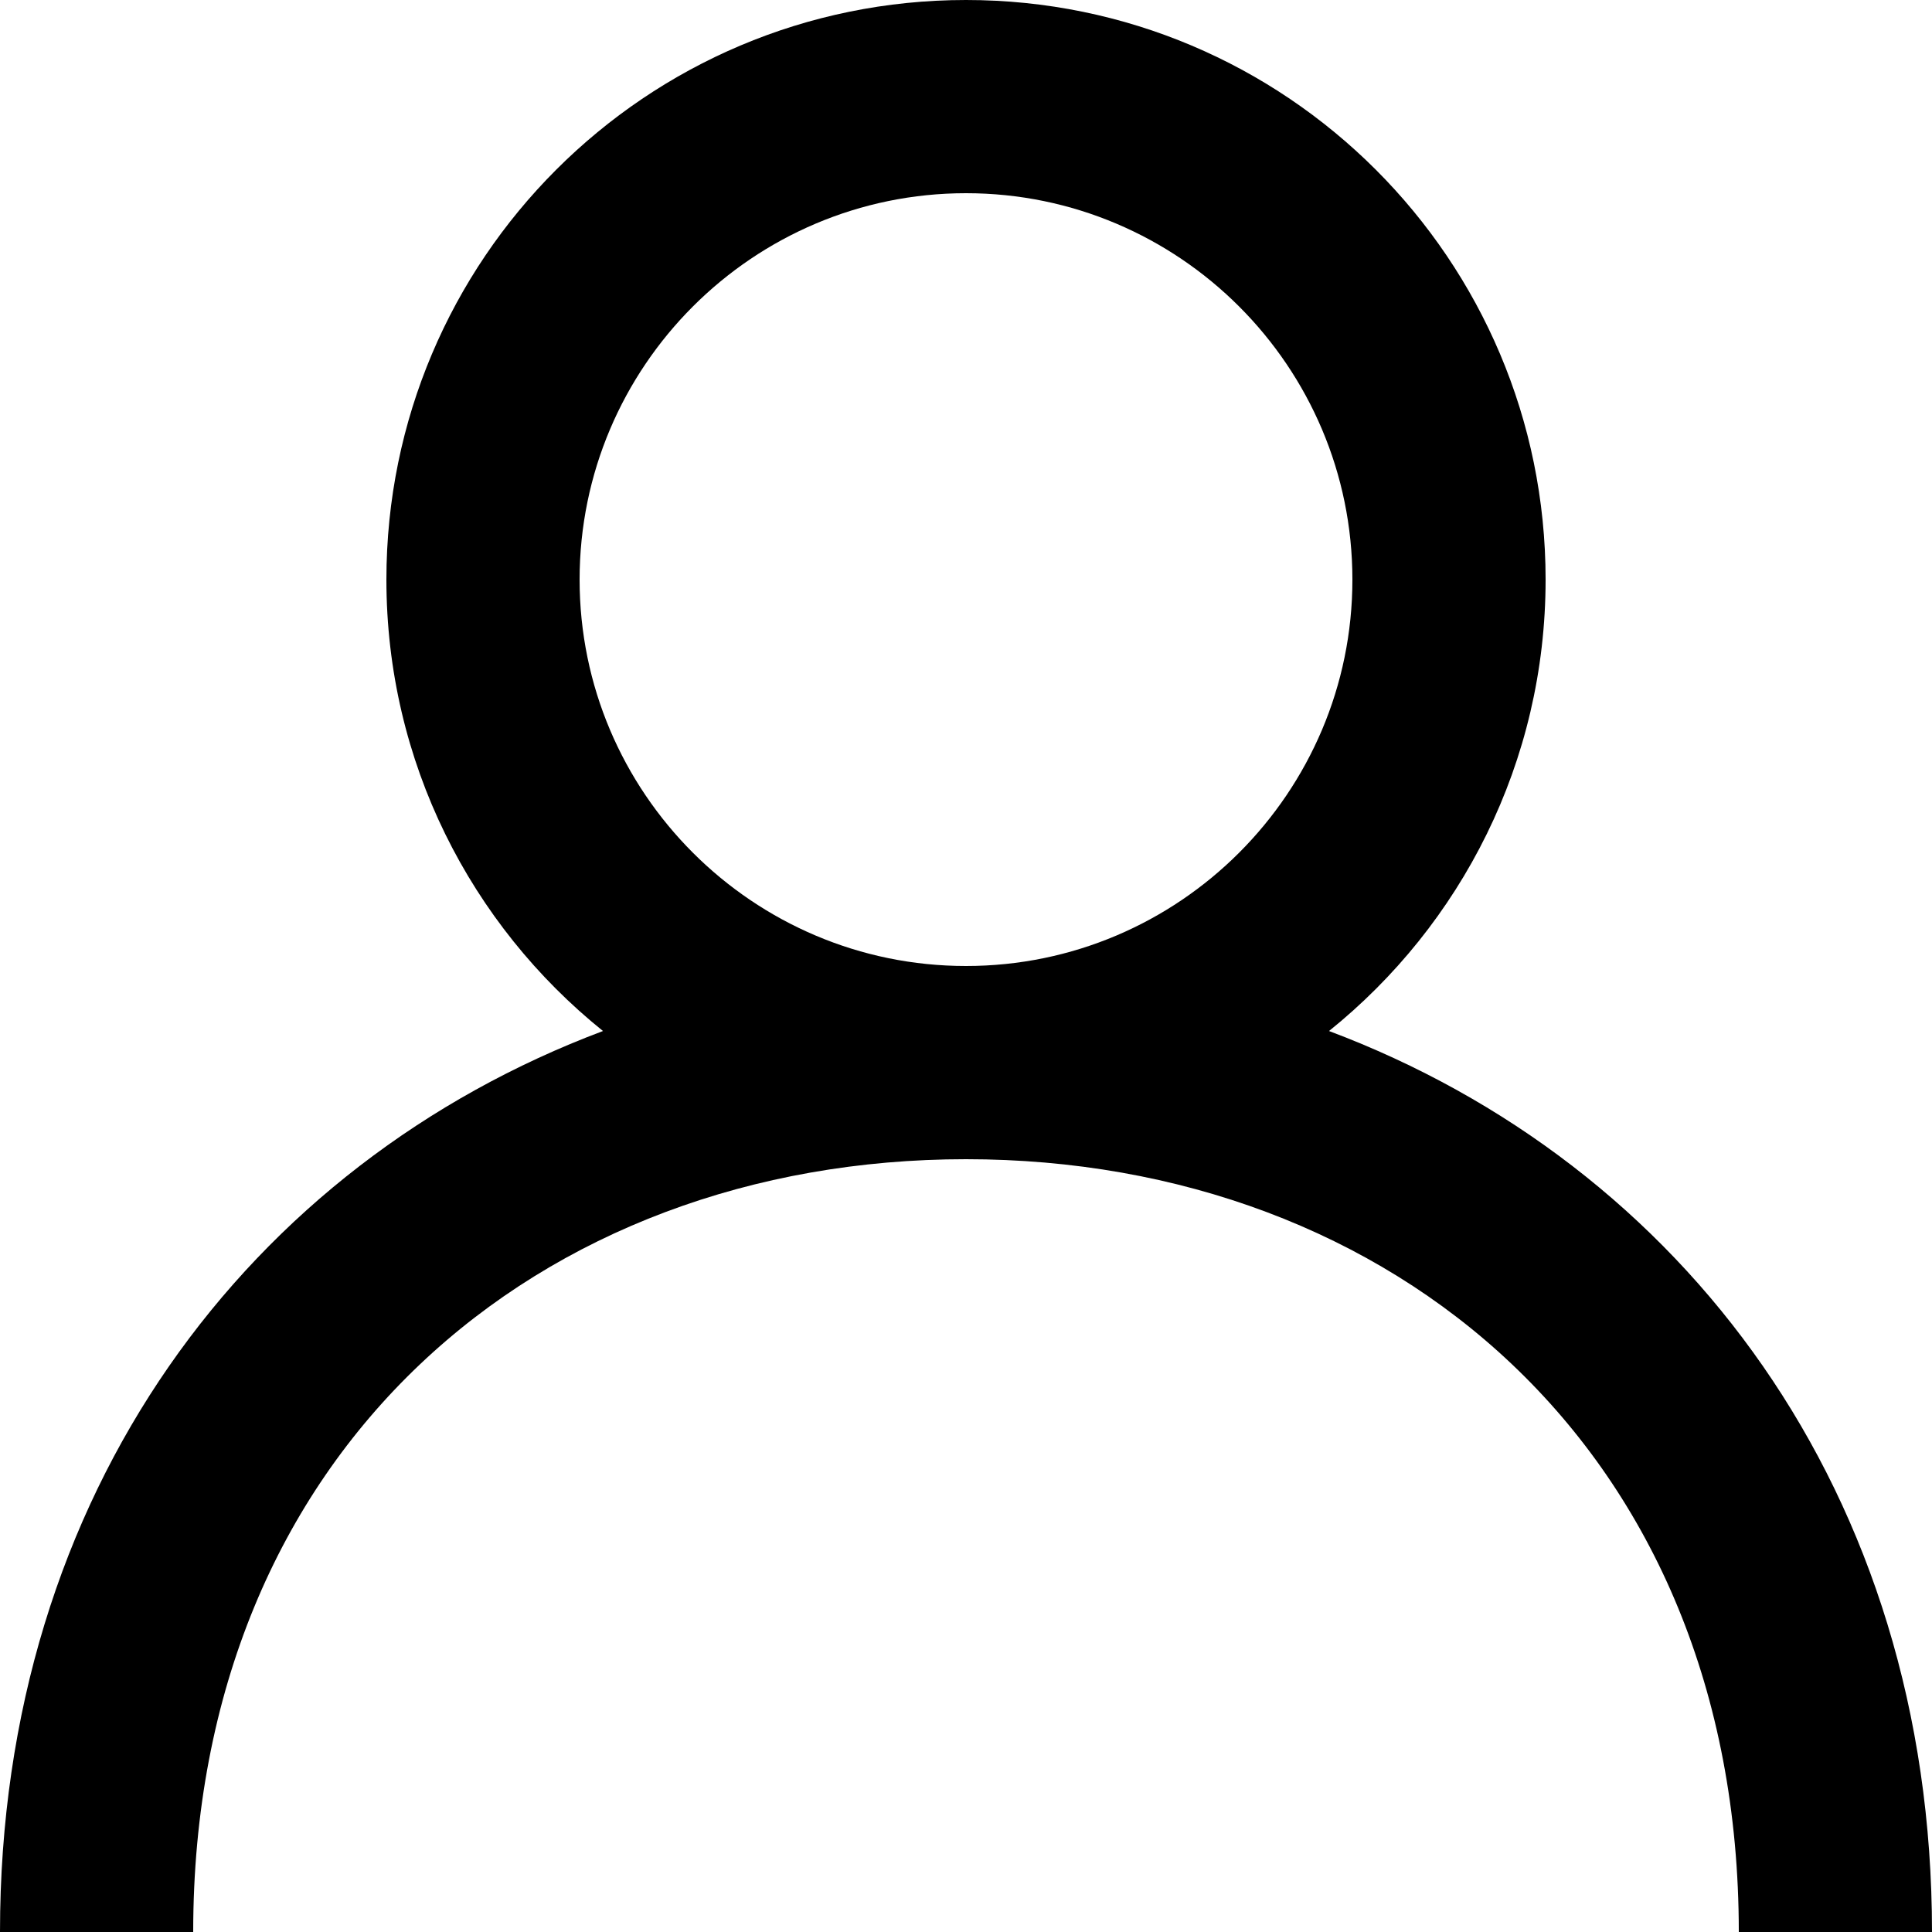
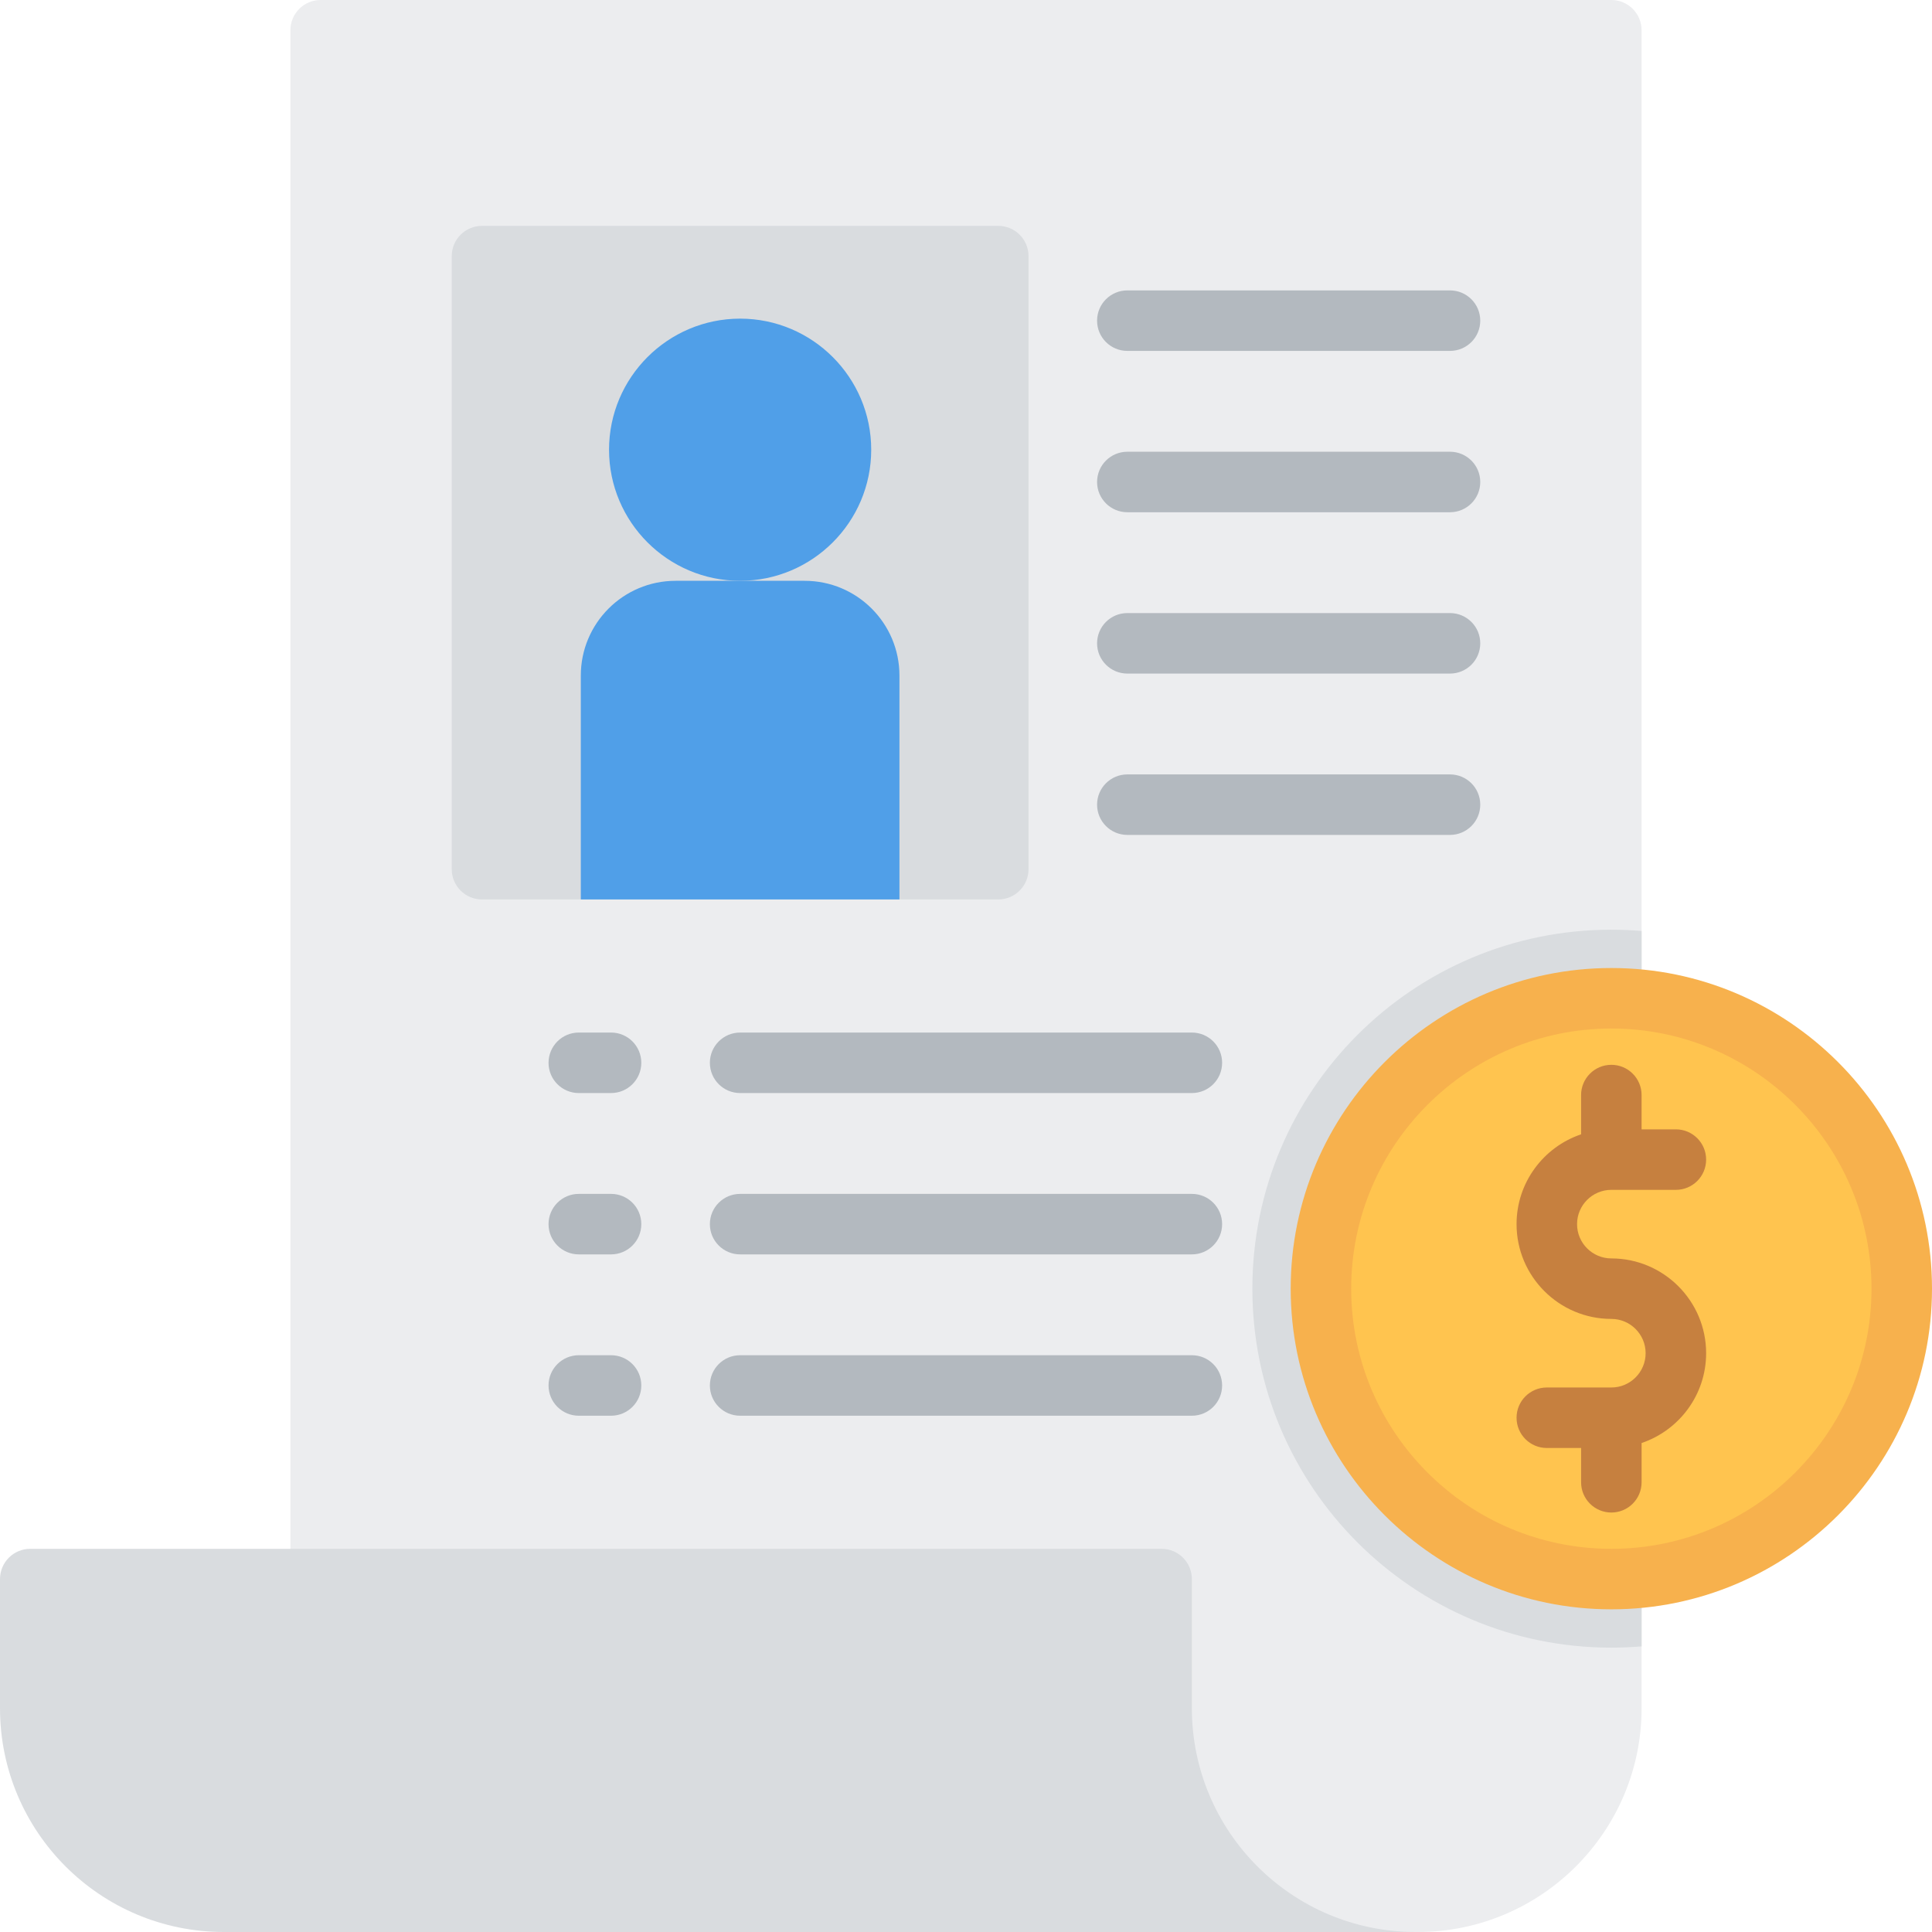
- <svg xmlns="http://www.w3.org/2000/svg" width="800px" height="800px" viewBox="0 0 20 20" version="1.1">
-   <defs>
- 
- </defs>
-   <g id="Page-1" stroke="none" stroke-width="1" fill="none" fill-rule="evenodd">
-     <g id="Dribbble-Light-Preview" transform="translate(-420, -2159)" fill="#000000">
-       <g id="icons" transform="translate(56, 160)">
-         <path d="M374,2009 C371.794,2009 370,2007.206 370,2005 C370,2002.794 371.794,2001 374,2001 C376.206,2001 378,2002.794 378,2005 C378,2007.206 376.206,2009 374,2009 M377.758,2009.673 C379.124,2008.574 380,2006.89 380,2005 C380,2001.686 377.314,1999 374,1999 C370.686,1999 368,2001.686 368,2005 C368,2006.89 368.876,2008.574 370.242,2009.673 C366.583,2011.048 364,2014.445 364,2019 L366,2019 C366,2014 369.589,2011 374,2011 C378.411,2011 382,2014 382,2019 L384,2019 C384,2014.445 381.417,2011.048 377.758,2009.673" id="profile-[#1335]">
- 
- </path>
-       </g>
-     </g>
+ <svg xmlns="http://www.w3.org/2000/svg" height="800px" width="800px" version="1.1" id="Layer_1" viewBox="0 0 512 512" xml:space="preserve">
+   <path style="fill:#ECEDEF;" d="M427.023,0H84.977c-4.428,0-8.017,3.588-8.017,8.017v495.967c0,4.428,3.588,8.017,8.017,8.017  h290.739c32.711,0,59.324-26.612,59.324-59.324V8.017C435.04,3.588,431.451,0,427.023,0z" />
+   <g>
+     <path style="fill:#D9DCDF;" d="M427.023,246.38c-52.539,0-95.132,42.592-95.132,95.132s42.592,95.132,95.132,95.132   c2.7,0,5.373-0.119,8.017-0.339V246.719C432.396,246.499,429.723,246.38,427.023,246.38z" />
+     <path style="fill:#D9DCDF;" d="M315.858,452.676v-34.205c0-4.427-3.589-8.017-8.017-8.017H8.017c-4.427,0-8.017,3.589-8.017,8.017   v34.205C0,485.44,26.56,512,59.324,512h315.858C342.418,512,315.858,485.44,315.858,452.676z" />
+     <path style="fill:#D9DCDF;" d="M264.551,59.858H127.733c-4.428,0-8.017,3.588-8.017,8.017v162.472c0,4.428,3.588,8.017,8.017,8.017   h136.818c4.428,0,8.017-3.588,8.017-8.017V67.875C272.568,63.446,268.98,59.858,264.551,59.858z" />
  </g>
+   <g>
+     <path style="fill:#509FE8;" d="M196.142,153.921c19.156,0,34.739-15.583,34.739-34.739s-15.583-34.739-34.739-34.739   s-34.739,15.583-34.739,34.739S176.986,153.921,196.142,153.921z" />
+     <path style="fill:#509FE8;" d="M213.244,153.921H179.04c-13.873,0-25.119,11.246-25.119,25.119v59.324h84.443V179.04   C238.363,165.167,227.117,153.921,213.244,153.921z" />
+   </g>
+   <g>
+     <path style="fill:#B3B9BF;" d="M384.267,92.994h-85.512c-4.428,0-8.017-3.588-8.017-8.017c0-4.428,3.588-8.017,8.017-8.017h85.512   c4.428,0,8.017,3.588,8.017,8.017C392.284,89.405,388.696,92.994,384.267,92.994z" />
+     <path style="fill:#B3B9BF;" d="M384.267,135.749h-85.512c-4.428,0-8.017-3.588-8.017-8.017c0-4.428,3.588-8.017,8.017-8.017h85.512   c4.428,0,8.017,3.588,8.017,8.017C392.284,132.161,388.696,135.749,384.267,135.749z" />
+     <path style="fill:#B3B9BF;" d="M384.267,178.505h-85.512c-4.428,0-8.017-3.588-8.017-8.017c0-4.428,3.588-8.017,8.017-8.017h85.512   c4.428,0,8.017,3.588,8.017,8.017C392.284,174.917,388.696,178.505,384.267,178.505z" />
+     <path style="fill:#B3B9BF;" d="M384.267,221.261h-85.512c-4.428,0-8.017-3.588-8.017-8.017s3.588-8.017,8.017-8.017h85.512   c4.428,0,8.017,3.588,8.017,8.017S388.696,221.261,384.267,221.261z" />
+     <path style="fill:#B3B9BF;" d="M161.937,289.67h-8.551c-4.428,0-8.017-3.588-8.017-8.017s3.588-8.017,8.017-8.017h8.551   c4.428,0,8.017,3.588,8.017,8.017S166.366,289.67,161.937,289.67z" />
+     <path style="fill:#B3B9BF;" d="M315.858,289.67H196.142c-4.428,0-8.017-3.588-8.017-8.017s3.588-8.017,8.017-8.017h119.716   c4.428,0,8.017,3.588,8.017,8.017S320.286,289.67,315.858,289.67z" />
+     <path style="fill:#B3B9BF;" d="M161.937,332.426h-8.551c-4.428,0-8.017-3.588-8.017-8.017c0-4.428,3.588-8.017,8.017-8.017h8.551   c4.428,0,8.017,3.588,8.017,8.017C169.954,328.838,166.366,332.426,161.937,332.426z" />
+     <path style="fill:#B3B9BF;" d="M315.858,332.426H196.142c-4.428,0-8.017-3.588-8.017-8.017c0-4.428,3.588-8.017,8.017-8.017   h119.716c4.428,0,8.017,3.588,8.017,8.017C323.875,328.838,320.286,332.426,315.858,332.426z" />
+     <path style="fill:#B3B9BF;" d="M161.937,375.182h-8.551c-4.428,0-8.017-3.588-8.017-8.017c0-4.428,3.588-8.017,8.017-8.017h8.551   c4.428,0,8.017,3.588,8.017,8.017C169.954,371.593,166.366,375.182,161.937,375.182z" />
+     <path style="fill:#B3B9BF;" d="M315.858,375.182H196.142c-4.428,0-8.017-3.588-8.017-8.017c0-4.428,3.588-8.017,8.017-8.017   h119.716c4.428,0,8.017,3.588,8.017,8.017C323.875,371.593,320.286,375.182,315.858,375.182z" />
+   </g>
+   <circle style="fill:#FFC44F;" cx="427.023" cy="341.511" r="76.96" />
+   <path style="fill:#F7B14D;" d="M427.023,426.489c-46.857,0-84.977-38.12-84.977-84.977s38.12-84.977,84.977-84.977  S512,294.654,512,341.511S473.88,426.489,427.023,426.489z M427.023,272.568c-38.015,0-68.944,30.928-68.944,68.944  s30.928,68.944,68.944,68.944s68.944-30.928,68.944-68.944S465.038,272.568,427.023,272.568z" />
+   <path style="fill:#C6803F;" d="M427.023,333.495c-5.01,0-9.086-4.076-9.086-9.086s4.076-9.086,9.086-9.086h17.102  c4.428,0,8.017-3.588,8.017-8.017c0-4.428-3.588-8.017-8.017-8.017h-9.086v-9.086c0-4.428-3.588-8.017-8.017-8.017  s-8.017,3.588-8.017,8.017v10.405c-9.93,3.354-17.102,12.752-17.102,23.8c0,13.851,11.268,25.119,25.119,25.119  c5.01,0,9.086,4.076,9.086,9.086s-4.076,9.086-9.086,9.086h-17.102c-4.428,0-8.017,3.588-8.017,8.017  c0,4.428,3.588,8.017,8.017,8.017h9.086v9.086c0,4.428,3.588,8.017,8.017,8.017s8.017-3.588,8.017-8.017v-10.405  c9.93-3.354,17.102-12.752,17.102-23.8C452.142,344.763,440.874,333.495,427.023,333.495z" />
</svg>
